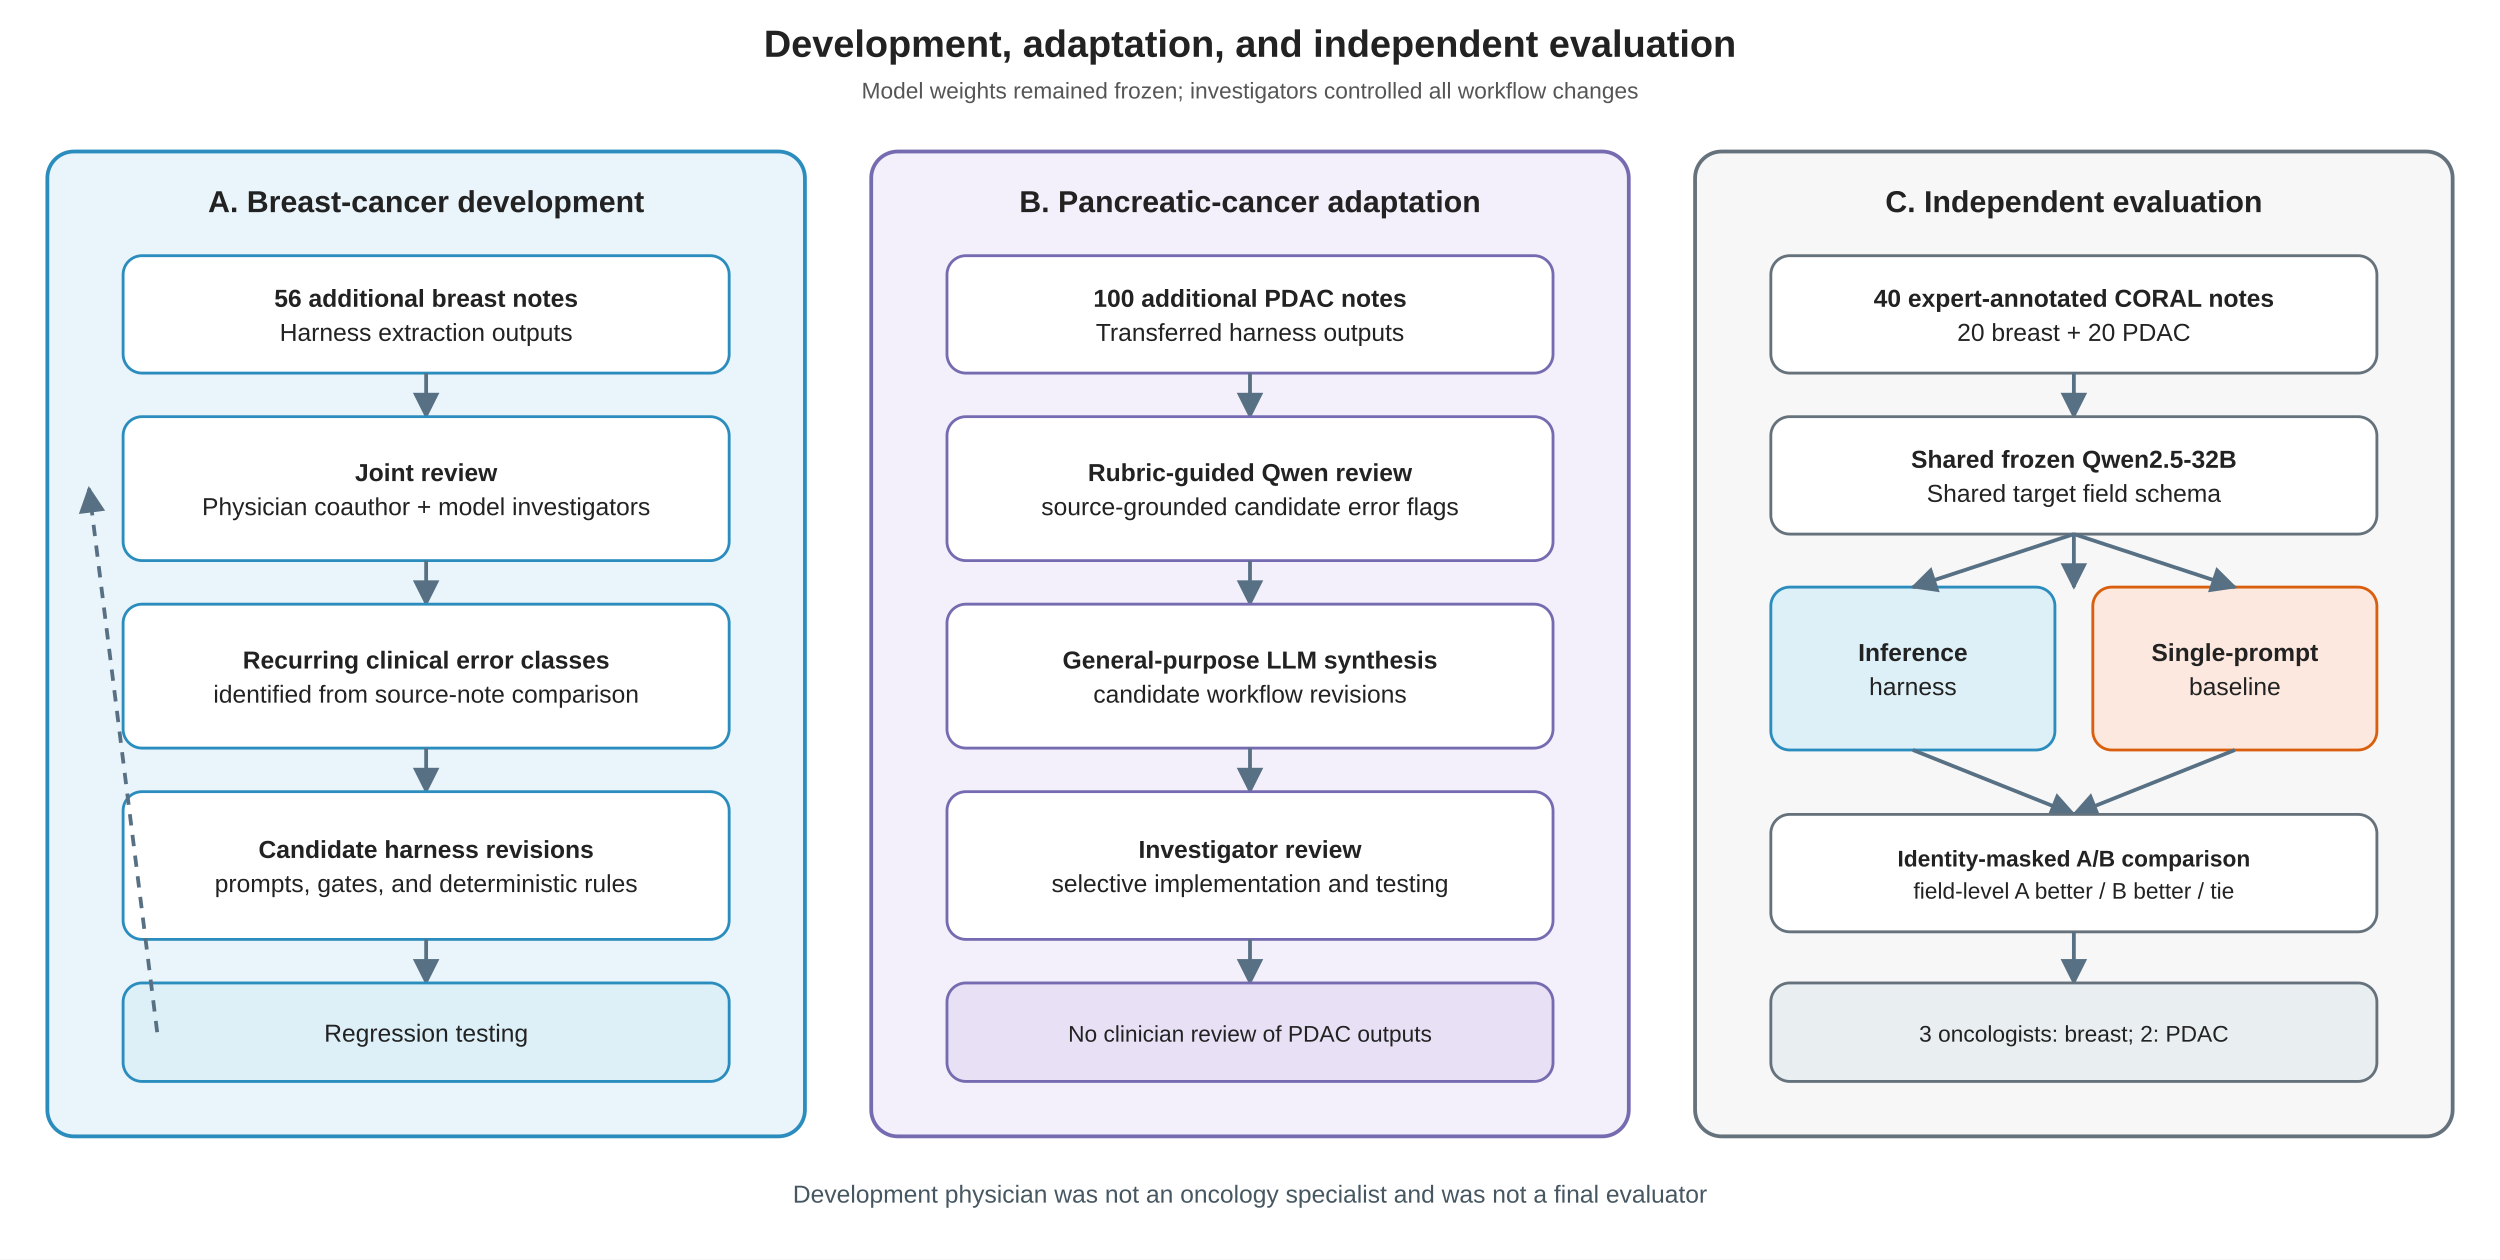
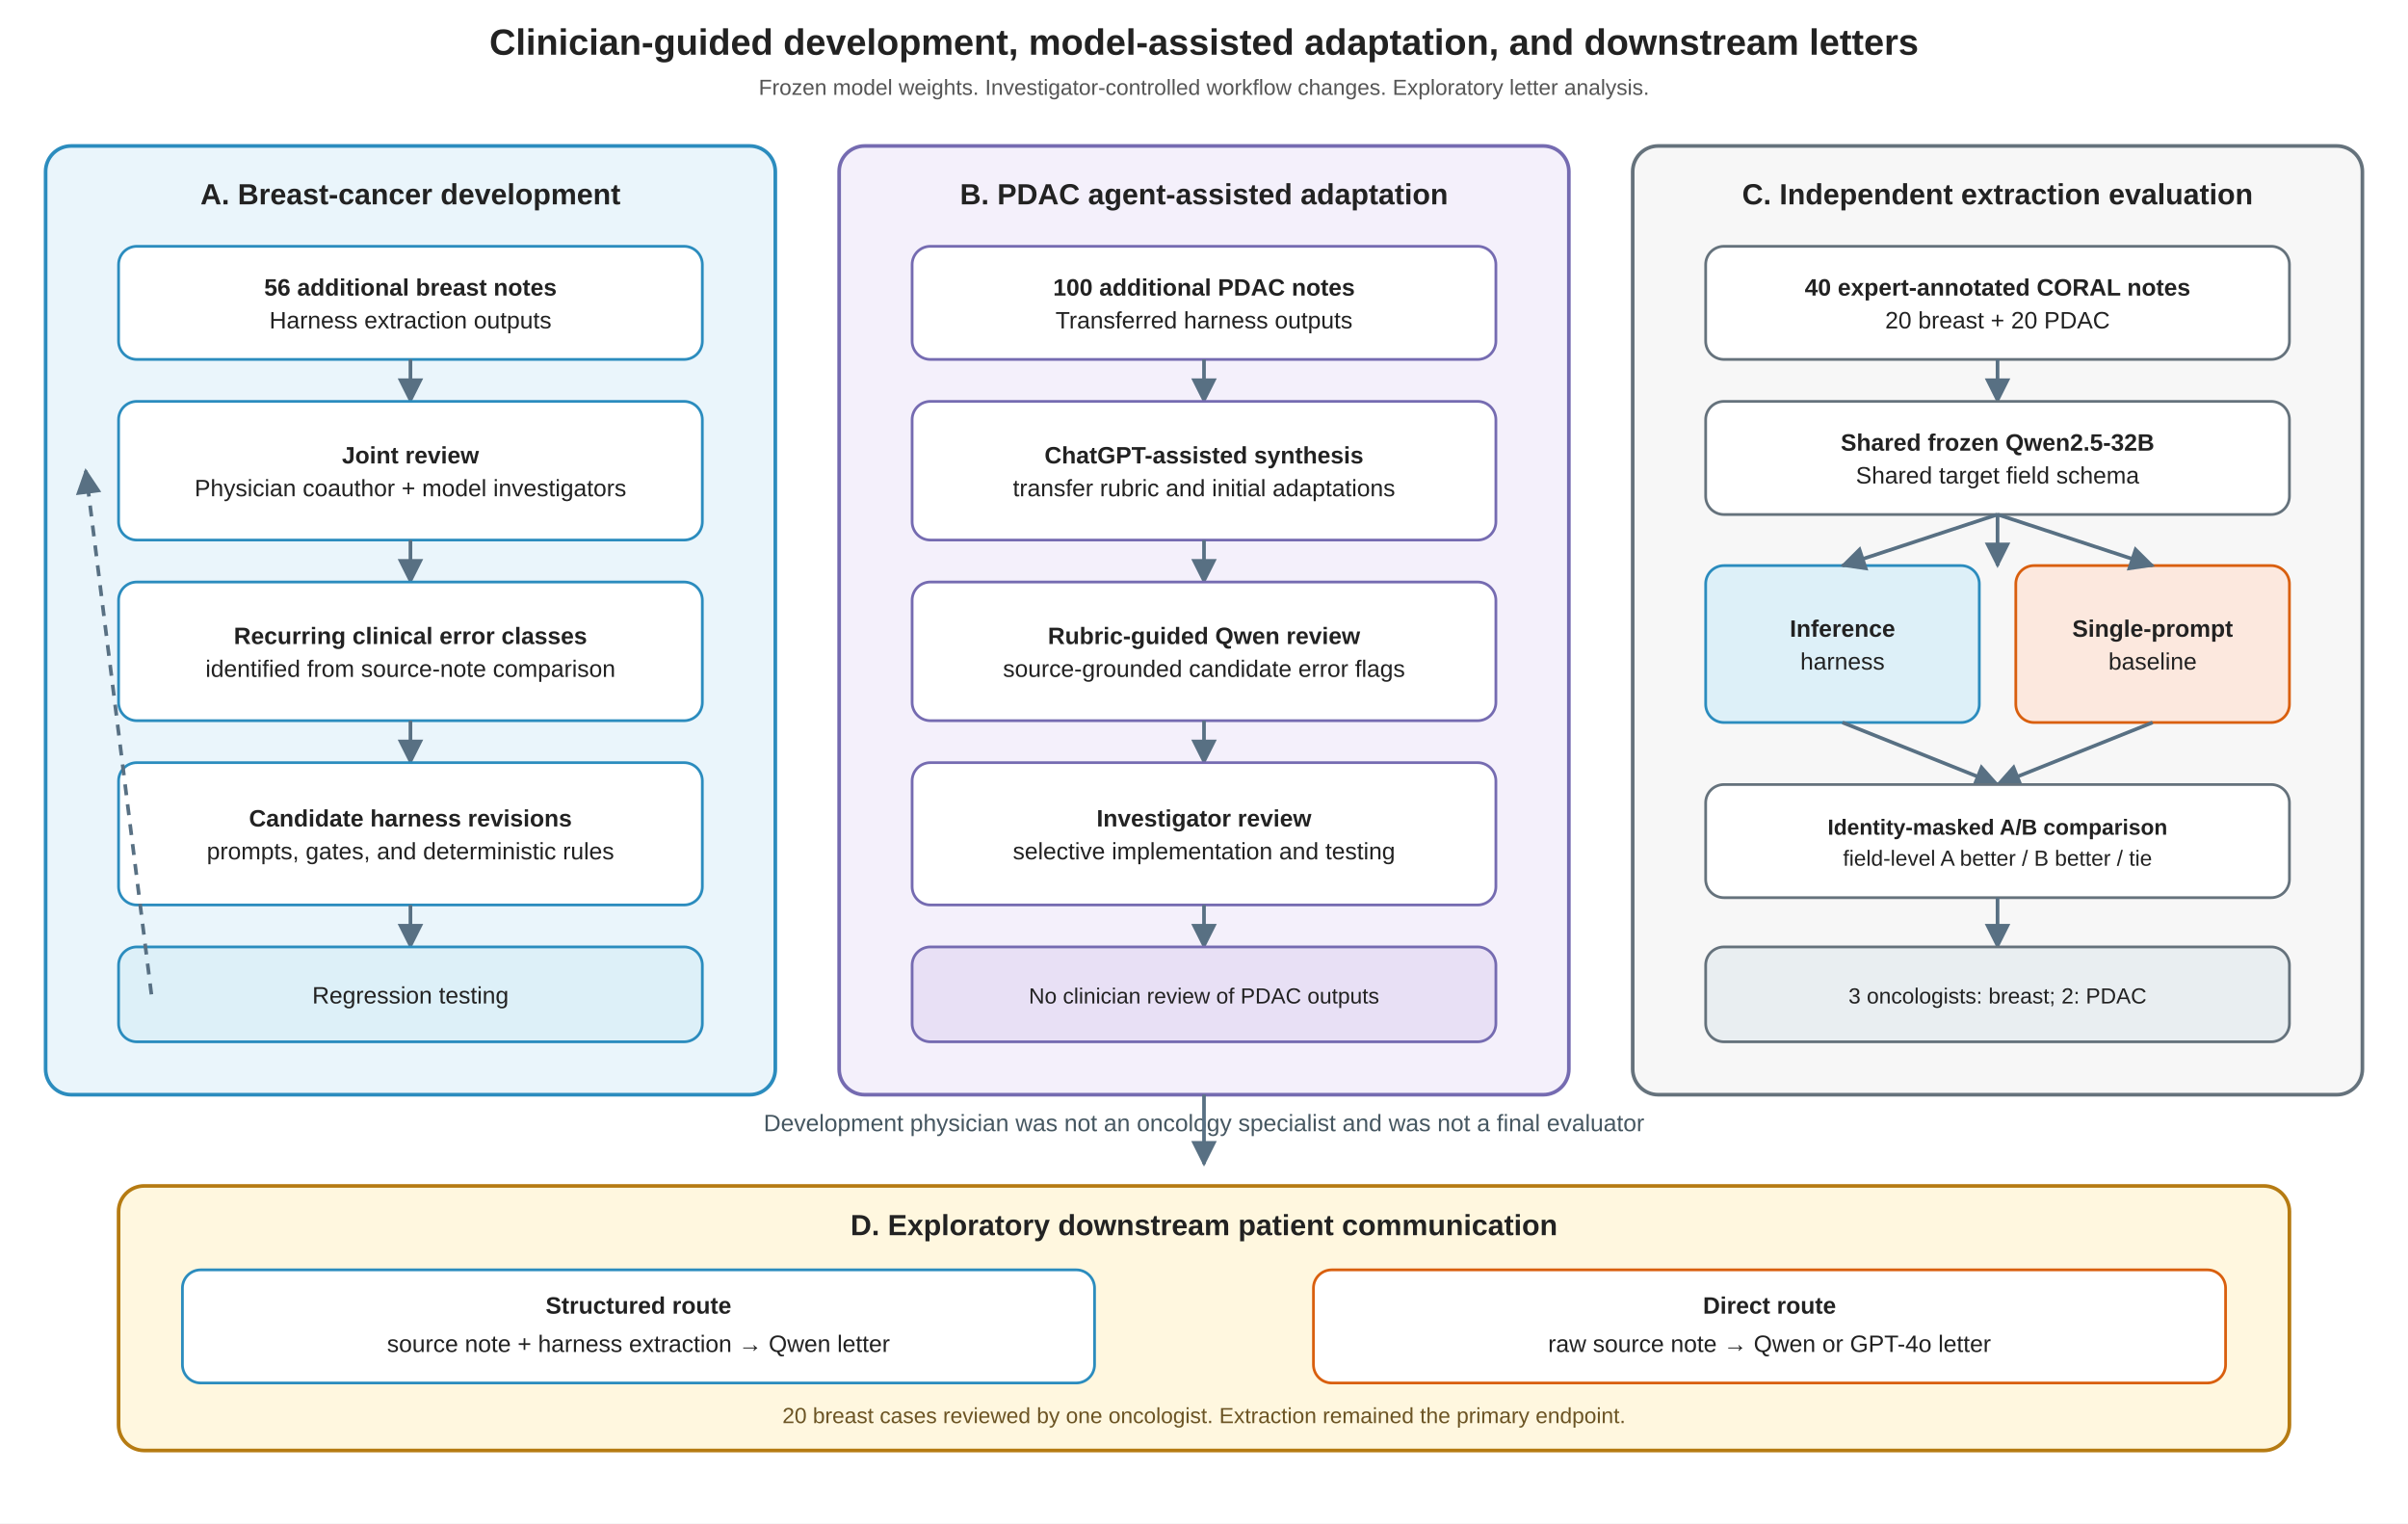
- <svg xmlns="http://www.w3.org/2000/svg" width="1320" height="665" viewBox="0 0 1320 665">
+ <svg xmlns="http://www.w3.org/2000/svg" width="1320" height="835" viewBox="0 0 1320 835">
  <rect width="100%" height="100%" fill="white" />
  <g font-family="Arial, Helvetica, sans-serif" fill="#222222">
-     <text x="660.0" y="30" text-anchor="middle" font-size="20" font-weight="700">Development, adaptation, and independent evaluation</text>
-     <text x="660.0" y="52" text-anchor="middle" font-size="12" fill="#555555">Model weights remained frozen; investigators controlled all workflow changes</text>
+     <text x="660.0" y="30" text-anchor="middle" font-size="20" font-weight="700">Clinician-guided development, model-assisted adaptation, and downstream letters</text>
+     <text x="660.0" y="52" text-anchor="middle" font-size="12" fill="#555555">Frozen model weights. Investigator-controlled workflow changes. Exploratory letter analysis.</text>
    <defs>
      <marker id="arrow" viewBox="0 0 10 10" refX="9" refY="5" markerWidth="7" markerHeight="7" orient="auto-start-reverse">
        <path d="M 0 0 L 10 5 L 0 10 z" fill="#587083" />
      </marker>
    </defs>
    <rect x="25" y="80" width="400" height="520" rx="14" fill="#EAF5FB" stroke="#2B8CBE" stroke-width="2" />
    <text x="225.0" y="112" text-anchor="middle" font-size="16" font-weight="700">A. Breast-cancer development</text>
    <rect x="460" y="80" width="400" height="520" rx="14" fill="#F4F0FB" stroke="#756BB1" stroke-width="2" />
-     <text x="660.0" y="112" text-anchor="middle" font-size="16" font-weight="700">B. Pancreatic-cancer adaptation</text>
+     <text x="660.0" y="112" text-anchor="middle" font-size="16" font-weight="700">B. PDAC agent-assisted adaptation</text>
    <rect x="895" y="80" width="400" height="520" rx="14" fill="#F7F7F7" stroke="#65727C" stroke-width="2" />
-     <text x="1095.0" y="112" text-anchor="middle" font-size="16" font-weight="700">C. Independent evaluation</text>
+     <text x="1095.0" y="112" text-anchor="middle" font-size="16" font-weight="700">C. Independent extraction evaluation</text>
    <rect x="65" y="135" width="320" height="62" rx="10" fill="#FFFFFF" stroke="#2B8CBE" stroke-width="1.5" />
    <text x="225.0" y="162.0" text-anchor="middle" font-size="13" font-weight="700">56 additional breast notes</text>
    <text x="225.0" y="180.0" text-anchor="middle" font-size="13">Harness extraction outputs</text>
    <line x1="225.0" y1="197.0" x2="225.0" y2="220.0" stroke="#587083" stroke-width="2" marker-end="url(#arrow)" />
    <rect x="65" y="220" width="320" height="76" rx="10" fill="#FFFFFF" stroke="#2B8CBE" stroke-width="1.5" />
    <text x="225.0" y="254.0" text-anchor="middle" font-size="13" font-weight="700">Joint review</text>
    <text x="225.0" y="272.0" text-anchor="middle" font-size="13">Physician coauthor + model investigators</text>
    <line x1="225.0" y1="296.0" x2="225.0" y2="319.0" stroke="#587083" stroke-width="2" marker-end="url(#arrow)" />
    <rect x="65" y="319" width="320" height="76" rx="10" fill="#FFFFFF" stroke="#2B8CBE" stroke-width="1.5" />
    <text x="225.0" y="353.0" text-anchor="middle" font-size="13" font-weight="700">Recurring clinical error classes</text>
    <text x="225.0" y="371.0" text-anchor="middle" font-size="13">identified from source-note comparison</text>
    <line x1="225.0" y1="395.0" x2="225.0" y2="418.0" stroke="#587083" stroke-width="2" marker-end="url(#arrow)" />
    <rect x="65" y="418" width="320" height="78" rx="10" fill="#FFFFFF" stroke="#2B8CBE" stroke-width="1.5" />
    <text x="225.0" y="453.0" text-anchor="middle" font-size="13" font-weight="700">Candidate harness revisions</text>
    <text x="225.0" y="471.0" text-anchor="middle" font-size="13">prompts, gates, and deterministic rules</text>
    <line x1="225.0" y1="496.0" x2="225.0" y2="519.0" stroke="#587083" stroke-width="2" marker-end="url(#arrow)" />
    <rect x="65" y="519" width="320" height="52" rx="10" fill="#DDF0F8" stroke="#2B8CBE" stroke-width="1.5" />
    <text x="225.0" y="550.0" text-anchor="middle" font-size="13">Regression testing</text>
    <line x1="83.0" y1="545.0" x2="47.0" y2="258.0" stroke="#587083" stroke-width="2" marker-end="url(#arrow)" stroke-dasharray="6 5" />
    <rect x="500" y="135" width="320" height="62" rx="10" fill="#FFFFFF" stroke="#756BB1" stroke-width="1.5" />
    <text x="660.0" y="162.0" text-anchor="middle" font-size="13" font-weight="700">100 additional PDAC notes</text>
    <text x="660.0" y="180.0" text-anchor="middle" font-size="13">Transferred harness outputs</text>
    <line x1="660.0" y1="197.0" x2="660.0" y2="220.0" stroke="#587083" stroke-width="2" marker-end="url(#arrow)" />
    <rect x="500" y="220" width="320" height="76" rx="10" fill="#FFFFFF" stroke="#756BB1" stroke-width="1.5" />
-     <text x="660.0" y="254.0" text-anchor="middle" font-size="13" font-weight="700">Rubric-guided Qwen review</text>
-     <text x="660.0" y="272.0" text-anchor="middle" font-size="13">source-grounded candidate error flags</text>
+     <text x="660.0" y="254.0" text-anchor="middle" font-size="13" font-weight="700">ChatGPT-assisted synthesis</text>
+     <text x="660.0" y="272.0" text-anchor="middle" font-size="13">transfer rubric and initial adaptations</text>
    <line x1="660.0" y1="296.0" x2="660.0" y2="319.0" stroke="#587083" stroke-width="2" marker-end="url(#arrow)" />
    <rect x="500" y="319" width="320" height="76" rx="10" fill="#FFFFFF" stroke="#756BB1" stroke-width="1.5" />
-     <text x="660.0" y="353.0" text-anchor="middle" font-size="13" font-weight="700">General-purpose LLM synthesis</text>
-     <text x="660.0" y="371.0" text-anchor="middle" font-size="13">candidate workflow revisions</text>
+     <text x="660.0" y="353.0" text-anchor="middle" font-size="13" font-weight="700">Rubric-guided Qwen review</text>
+     <text x="660.0" y="371.0" text-anchor="middle" font-size="13">source-grounded candidate error flags</text>
    <line x1="660.0" y1="395.0" x2="660.0" y2="418.0" stroke="#587083" stroke-width="2" marker-end="url(#arrow)" />
    <rect x="500" y="418" width="320" height="78" rx="10" fill="#FFFFFF" stroke="#756BB1" stroke-width="1.5" />
    <text x="660.0" y="453.0" text-anchor="middle" font-size="13" font-weight="700">Investigator review</text>
    <text x="660.0" y="471.0" text-anchor="middle" font-size="13">selective implementation and testing</text>
    <line x1="660.0" y1="496.0" x2="660.0" y2="519.0" stroke="#587083" stroke-width="2" marker-end="url(#arrow)" />
    <rect x="500" y="519" width="320" height="52" rx="10" fill="#E8E0F5" stroke="#756BB1" stroke-width="1.5" />
    <text x="660.0" y="550.0" text-anchor="middle" font-size="12">No clinician review of PDAC outputs</text>
    <rect x="935" y="135" width="320" height="62" rx="10" fill="#FFFFFF" stroke="#65727C" stroke-width="1.5" />
    <text x="1095.0" y="162.0" text-anchor="middle" font-size="13" font-weight="700">40 expert-annotated CORAL notes</text>
    <text x="1095.0" y="180.0" text-anchor="middle" font-size="13">20 breast + 20 PDAC</text>
    <line x1="1095.0" y1="197.0" x2="1095.0" y2="220.0" stroke="#587083" stroke-width="2" marker-end="url(#arrow)" />
    <rect x="935" y="220" width="320" height="62" rx="10" fill="#FFFFFF" stroke="#65727C" stroke-width="1.5" />
    <text x="1095.0" y="247.0" text-anchor="middle" font-size="13" font-weight="700">Shared frozen Qwen2.5-32B</text>
    <text x="1095.0" y="265.0" text-anchor="middle" font-size="13">Shared target field schema</text>
    <line x1="1095.0" y1="282.0" x2="1095.0" y2="310.0" stroke="#587083" stroke-width="2" marker-end="url(#arrow)" />
    <rect x="935" y="310" width="150" height="86" rx="10" fill="#DDF0F8" stroke="#2B8CBE" stroke-width="1.5" />
    <text x="1010.0" y="349.0" text-anchor="middle" font-size="13" font-weight="700">Inference</text>
    <text x="1010.0" y="367.0" text-anchor="middle" font-size="13">harness</text>
    <rect x="1105" y="310" width="150" height="86" rx="10" fill="#FCE8DE" stroke="#D95F0E" stroke-width="1.5" />
    <text x="1180.0" y="349.0" text-anchor="middle" font-size="13" font-weight="700">Single-prompt</text>
    <text x="1180.0" y="367.0" text-anchor="middle" font-size="13">baseline</text>
    <line x1="1095.0" y1="282.0" x2="1010.0" y2="310.0" stroke="#587083" stroke-width="2" marker-end="url(#arrow)" />
    <line x1="1095.0" y1="282.0" x2="1180.0" y2="310.0" stroke="#587083" stroke-width="2" marker-end="url(#arrow)" />
    <line x1="1010.0" y1="396.0" x2="1095.0" y2="430.0" stroke="#587083" stroke-width="2" marker-end="url(#arrow)" />
    <line x1="1180.0" y1="396.0" x2="1095.0" y2="430.0" stroke="#587083" stroke-width="2" marker-end="url(#arrow)" />
    <rect x="935" y="430" width="320" height="62" rx="10" fill="#FFFFFF" stroke="#65727C" stroke-width="1.5" />
    <text x="1095.0" y="457.5" text-anchor="middle" font-size="12" font-weight="700">Identity-masked A/B comparison</text>
    <text x="1095.0" y="474.5" text-anchor="middle" font-size="12">field-level A better / B better / tie</text>
    <line x1="1095.0" y1="492.0" x2="1095.0" y2="519.0" stroke="#587083" stroke-width="2" marker-end="url(#arrow)" />
    <rect x="935" y="519" width="320" height="52" rx="10" fill="#E9EEF1" stroke="#65727C" stroke-width="1.5" />
    <text x="1095.0" y="550.0" text-anchor="middle" font-size="12">3 oncologists: breast; 2: PDAC</text>
-     <text x="660" y="635" text-anchor="middle" font-size="13" fill="#465761">Development physician was not an oncology specialist and was not a final evaluator</text>
+     <text x="660" y="620" text-anchor="middle" font-size="13" fill="#465761">Development physician was not an oncology specialist and was not a final evaluator</text>
+     <line x1="660" y1="600" x2="660" y2="638" stroke="#587083" stroke-width="2" marker-end="url(#arrow)" />
+     <rect x="65" y="650" width="1190" height="145" rx="14" fill="#FFF7DF" stroke="#B67B12" stroke-width="2" />
+     <text x="660" y="677" text-anchor="middle" font-size="16" font-weight="700">D. Exploratory downstream patient communication</text>
+     <rect x="100" y="696" width="500" height="62" rx="10" fill="#FFFFFF" stroke="#2B8CBE" stroke-width="1.5" />
+     <text x="350" y="720" text-anchor="middle" font-size="13" font-weight="700">Structured route</text>
+     <text x="350" y="741" text-anchor="middle" font-size="13">source note + harness extraction → Qwen letter</text>
+     <rect x="720" y="696" width="500" height="62" rx="10" fill="#FFFFFF" stroke="#D95F0E" stroke-width="1.5" />
+     <text x="970" y="720" text-anchor="middle" font-size="13" font-weight="700">Direct route</text>
+     <text x="970" y="741" text-anchor="middle" font-size="13">raw source note → Qwen or GPT-4o letter</text>
+     <text x="660" y="780" text-anchor="middle" font-size="12" fill="#6B5424">20 breast cases reviewed by one oncologist. Extraction remained the primary endpoint.</text>
  </g>
</svg>
